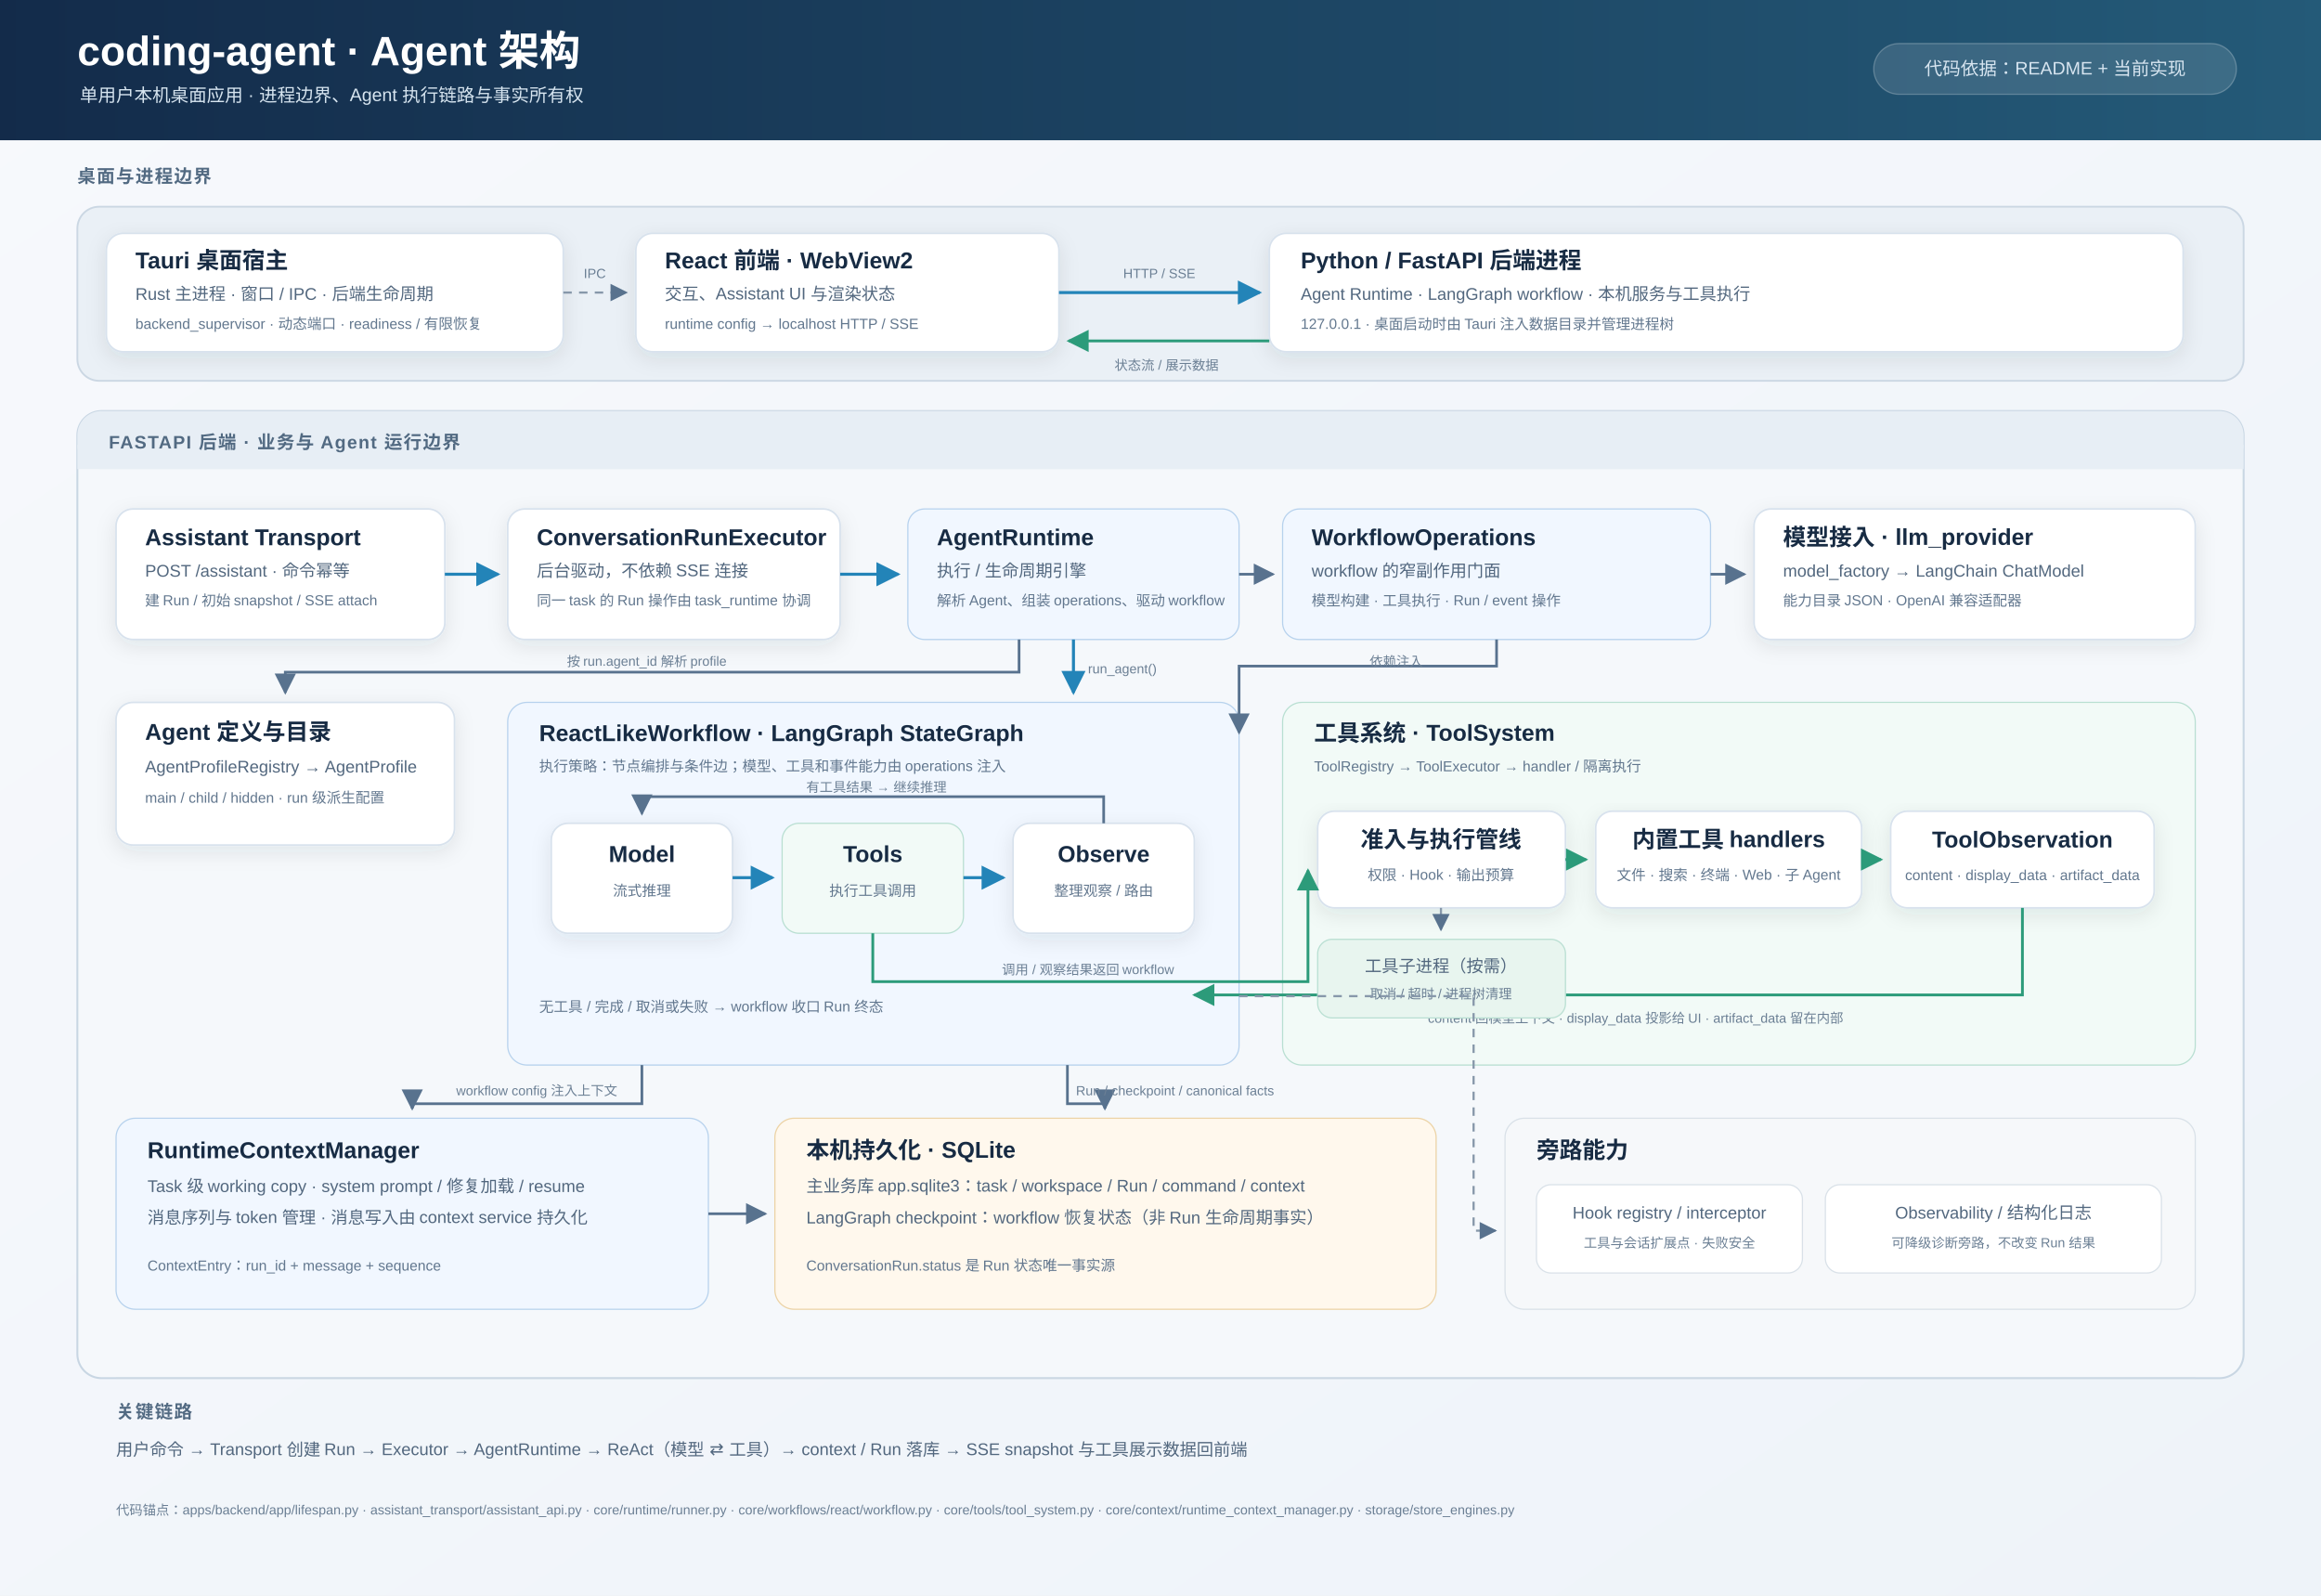
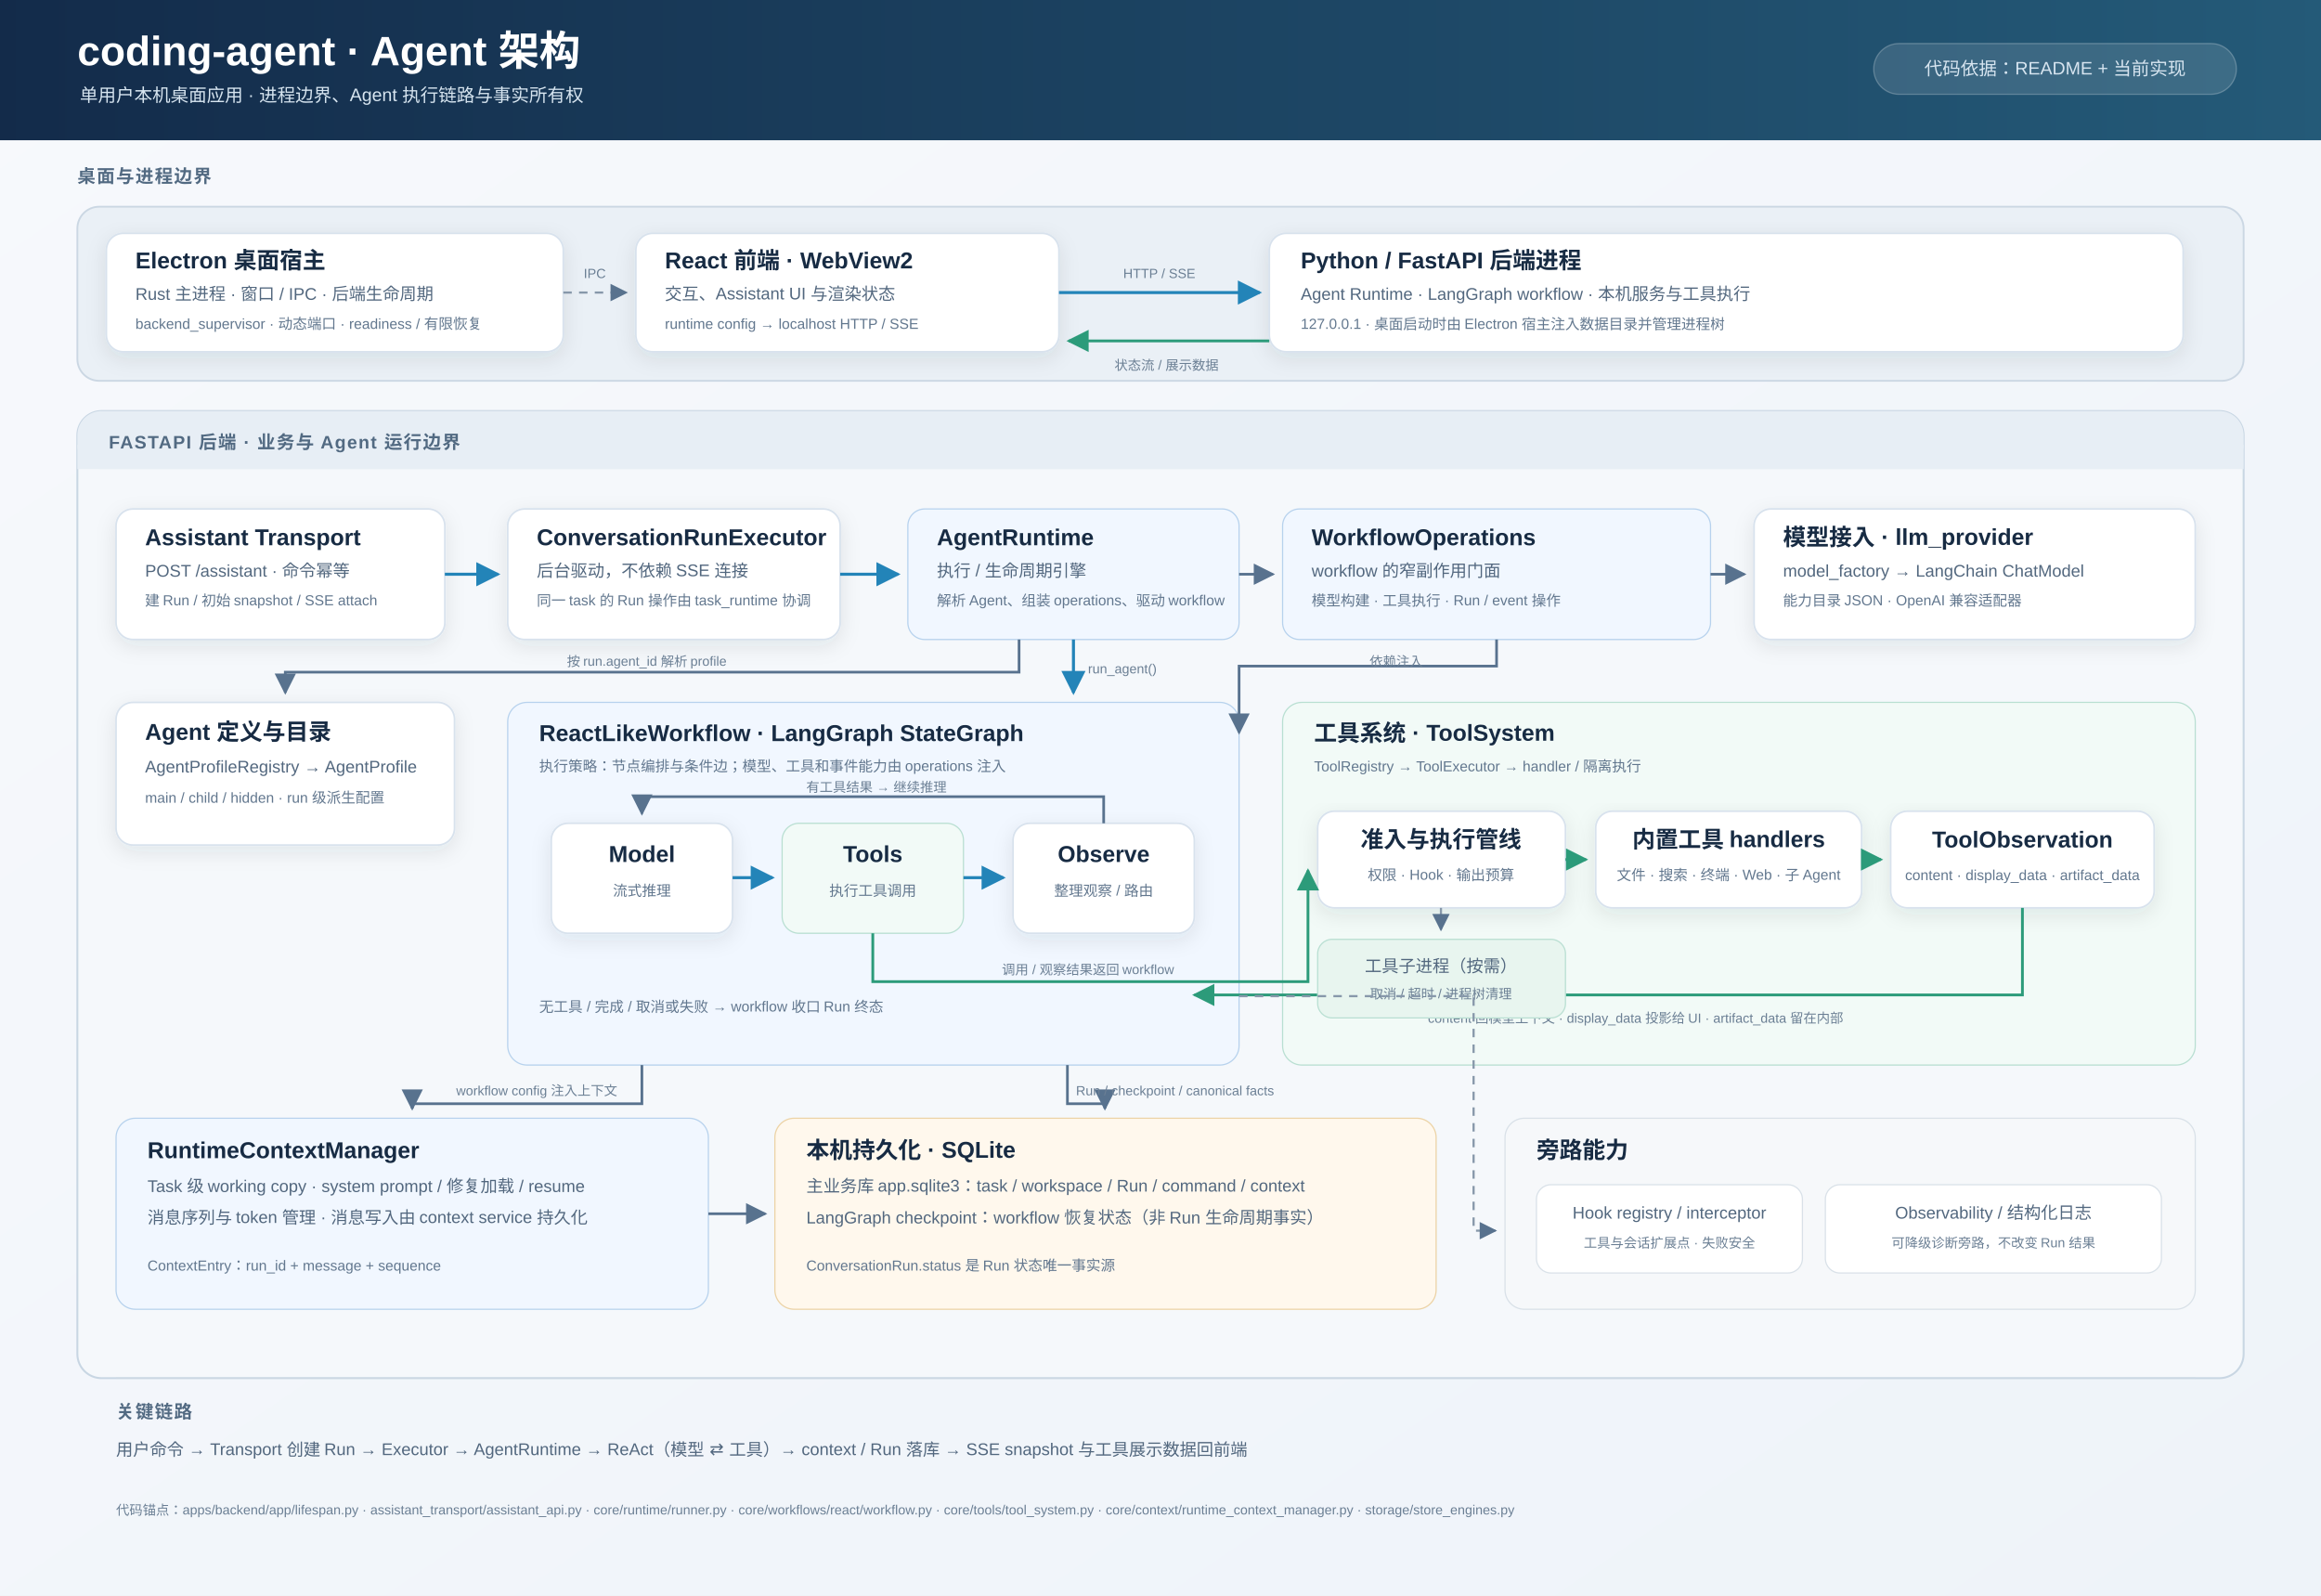
<svg xmlns="http://www.w3.org/2000/svg" width="1920" height="1320" viewBox="0 0 1920 1320" role="img" aria-labelledby="title desc">
  <defs>
    <linearGradient id="bg" x1="0" y1="0" x2="1" y2="1">
      <stop stop-color="#f7f9fc" />
      <stop offset="1" stop-color="#eef3f9" />
    </linearGradient>
    <linearGradient id="head" x1="0" y1="0" x2="1" y2="0">
      <stop stop-color="#132b4a" />
      <stop offset="1" stop-color="#245a78" />
    </linearGradient>
    <filter id="shadow" x="-15%" y="-15%" width="130%" height="140%">
      <feDropShadow dx="0" dy="5" stdDeviation="8" flood-color="#17324d" flood-opacity=".09" />
    </filter>
    <marker id="arrow" viewBox="0 0 10 10" refX="9" refY="5" markerWidth="8" markerHeight="8" orient="auto-start-reverse">
      <path d="M0 0L10 5L0 10Z" fill="#58728e" />
    </marker>
    <marker id="blueArrow" viewBox="0 0 10 10" refX="9" refY="5" markerWidth="8" markerHeight="8" orient="auto-start-reverse">
      <path d="M0 0L10 5L0 10Z" fill="#2384b8" />
    </marker>
    <marker id="greenArrow" viewBox="0 0 10 10" refX="9" refY="5" markerWidth="8" markerHeight="8" orient="auto-start-reverse">
      <path d="M0 0L10 5L0 10Z" fill="#2c9b7a" />
    </marker>
    <style>
      text{font-family:"Microsoft YaHei UI","Microsoft YaHei",Arial,sans-serif;fill:#172b43}
      .title{font-size:34px;font-weight:700;fill:#fff}.subtitle{font-size:15px;fill:#d7e5f0}
      .zone{font-size:15px;font-weight:700;letter-spacing:1px;fill:#526a82}
      .h{font-size:19px;font-weight:700}.body{font-size:14px;fill:#52677e}.small{font-size:12px;fill:#62778e}
      .tiny{font-size:11px;fill:#6b7f94}.pill{font-size:11px;font-weight:600}
      .card{fill:#fff;stroke:#d8e2ed;stroke-width:1.4;rx:14;filter:url(#shadow)}
      .runtime{fill:#f1f7ff;stroke:#b7d2ed}.tool{fill:#f2faf7;stroke:#b9dfd2}.data{fill:#fff8ed;stroke:#ecd3a6}.muted{fill:#f6f8fa;stroke:#d9e1e8}
      .link{fill:none;stroke:#58728e;stroke-width:2.2;marker-end:url(#arrow)}
      .linkBlue{fill:none;stroke:#2384b8;stroke-width:2.5;marker-end:url(#blueArrow)}
      .linkGreen{fill:none;stroke:#2c9b7a;stroke-width:2.3;marker-end:url(#greenArrow)}
      .dash{fill:none;stroke:#8798aa;stroke-width:1.8;stroke-dasharray:7 6;marker-end:url(#arrow)}
    </style>
  </defs>
  <rect width="1920" height="1320" fill="url(#bg)" />
  <rect x="0" y="0" width="1920" height="116" fill="url(#head)" />
  <text x="64" y="54" class="title">coding-agent · Agent 架构</text>
  <text x="66" y="84" class="subtitle">单用户本机桌面应用  ·  进程边界、Agent 执行链路与事实所有权</text>
  <rect x="1550" y="36" width="300" height="42" rx="21" fill="#ffffff" fill-opacity=".12" stroke="#ffffff" stroke-opacity=".24" />
  <text x="1700" y="62" text-anchor="middle" class="subtitle">代码依据：README + 当前实现</text>
  <text x="64" y="151" class="zone">桌面与进程边界</text>
  <rect x="64" y="171" width="1792" height="144" rx="18" fill="#eaf0f6" stroke="#cbd7e3" stroke-width="1.5" />
  <rect x="88" y="193" width="378" height="98" class="card" />
-   <text x="112" y="222" class="h">Tauri 桌面宿主</text>
+   <text x="112" y="222" class="h">Electron 桌面宿主</text>
  <text x="112" y="248" class="body">Rust 主进程 · 窗口 / IPC · 后端生命周期</text>
  <text x="112" y="272" class="small">backend_supervisor · 动态端口 · readiness / 有限恢复</text>
  <rect x="526" y="193" width="350" height="98" class="card" />
  <text x="550" y="222" class="h">React 前端 · WebView2</text>
  <text x="550" y="248" class="body">交互、Assistant UI 与渲染状态</text>
  <text x="550" y="272" class="small">runtime config → localhost HTTP / SSE</text>
  <rect x="1050" y="193" width="756" height="98" class="card" />
  <text x="1076" y="222" class="h">Python / FastAPI 后端进程</text>
  <text x="1076" y="248" class="body">Agent Runtime · LangGraph workflow · 本机服务与工具执行</text>
-   <text x="1076" y="272" class="small">127.0.0.1 · 桌面启动时由 Tauri 注入数据目录并管理进程树</text>
+   <text x="1076" y="272" class="small">127.0.0.1 · 桌面启动时由 Electron 宿主注入数据目录并管理进程树</text>
  <path d="M466 242H518" class="dash" />
  <text x="492" y="230" text-anchor="middle" class="tiny">IPC</text>
  <path d="M876 242H1042" class="linkBlue" />
  <text x="959" y="230" text-anchor="middle" class="tiny">HTTP / SSE</text>
  <path d="M1050 282H884" class="linkGreen" />
  <text x="965" y="306" text-anchor="middle" class="tiny">状态流 / 展示数据</text>
  <rect x="64" y="340" width="1792" height="800" rx="20" fill="#f5f8fb" stroke="#c8d6e3" stroke-width="1.6" />
  <rect x="64" y="340" width="1792" height="48" rx="20" fill="#e7eef5" />
  <path d="M64 368v20h1792v-20" fill="#e7eef5" />
  <text x="90" y="371" class="zone">FASTAPI 后端 · 业务与 Agent 运行边界</text>
  <rect x="96" y="421" width="272" height="108" class="card" />
  <text x="120" y="451" class="h">Assistant Transport</text>
  <text x="120" y="477" class="body">POST /assistant · 命令幂等</text>
  <text x="120" y="501" class="small">建 Run / 初始 snapshot / SSE attach</text>
  <rect x="420" y="421" width="275" height="108" class="card" />
  <text x="444" y="451" class="h">ConversationRunExecutor</text>
  <text x="444" y="477" class="body">后台驱动，不依赖 SSE 连接</text>
  <text x="444" y="501" class="small">同一 task 的 Run 操作由 task_runtime 协调</text>
  <rect x="751" y="421" width="274" height="108" class="runtime" rx="14" />
  <text x="775" y="451" class="h">AgentRuntime</text>
  <text x="775" y="477" class="body">执行 / 生命周期引擎</text>
  <text x="775" y="501" class="small">解析 Agent、组装 operations、驱动 workflow</text>
  <path d="M368 475H412" class="linkBlue" />
  <path d="M695 475H743" class="linkBlue" />
  <rect x="96" y="581" width="280" height="118" class="card" />
  <text x="120" y="612" class="h">Agent 定义与目录</text>
  <text x="120" y="639" class="body">AgentProfileRegistry → AgentProfile</text>
  <text x="120" y="664" class="small">main / child / hidden · run 级派生配置</text>
  <path d="M843 529V556H236V573" class="link" />
  <text x="535" y="551" text-anchor="middle" class="tiny">按 run.agent_id 解析 profile</text>
  <rect x="420" y="581" width="605" height="300" class="runtime" rx="16" />
  <text x="446" y="613" class="h">ReactLikeWorkflow · LangGraph StateGraph</text>
  <text x="446" y="638" class="small">执行策略：节点编排与条件边；模型、工具和事件能力由 operations 注入</text>
  <rect x="456" y="681" width="150" height="91" class="card" />
  <text x="531" y="713" text-anchor="middle" class="h">Model</text>
  <text x="531" y="741" text-anchor="middle" class="small">流式推理</text>
  <rect x="647" y="681" width="150" height="91" class="tool" rx="14" />
  <text x="722" y="713" text-anchor="middle" class="h">Tools</text>
  <text x="722" y="741" text-anchor="middle" class="small">执行工具调用</text>
  <rect x="838" y="681" width="150" height="91" class="card" />
  <text x="913" y="713" text-anchor="middle" class="h">Observe</text>
  <text x="913" y="741" text-anchor="middle" class="small">整理观察 / 路由</text>
  <path d="M606 726H639" class="linkBlue" />
  <path d="M797 726H830" class="linkBlue" />
  <path d="M913 681V659H531V673" class="link" />
  <text x="725" y="655" text-anchor="middle" class="tiny">有工具结果 → 继续推理</text>
  <text x="446" y="837" class="small">无工具 / 完成 / 取消或失败 → workflow 收口 Run 终态</text>
  <path d="M888 529V573" class="linkBlue" />
  <text x="900" y="557" class="tiny">run_agent()</text>
  <rect x="1061" y="421" width="354" height="108" class="runtime" rx="14" />
  <text x="1085" y="451" class="h">WorkflowOperations</text>
  <text x="1085" y="477" class="body">workflow 的窄副作用门面</text>
  <text x="1085" y="501" class="small">模型构建 · 工具执行 · Run / event 操作</text>
  <path d="M1025 475H1053" class="link" />
  <path d="M1238 529V551H1025V606" class="link" />
  <text x="1155" y="551" text-anchor="middle" class="tiny">依赖注入</text>
  <rect x="1451" y="421" width="365" height="108" class="card" />
  <text x="1475" y="451" class="h">模型接入 · llm_provider</text>
  <text x="1475" y="477" class="body">model_factory → LangChain ChatModel</text>
  <text x="1475" y="501" class="small">能力目录 JSON · OpenAI 兼容适配器</text>
  <path d="M1415 475H1443" class="link" />
  <rect x="1061" y="581" width="755" height="300" class="tool" rx="16" />
  <text x="1087" y="613" class="h">工具系统 · ToolSystem</text>
  <text x="1087" y="638" class="small">ToolRegistry → ToolExecutor → handler / 隔离执行</text>
  <rect x="1090" y="671" width="205" height="80" class="card" />
  <text x="1192" y="701" text-anchor="middle" class="h">准入与执行管线</text>
  <text x="1192" y="728" text-anchor="middle" class="small">权限 · Hook · 输出预算</text>
  <rect x="1320" y="671" width="220" height="80" class="card" />
  <text x="1430" y="701" text-anchor="middle" class="h">内置工具 handlers</text>
  <text x="1430" y="728" text-anchor="middle" class="small">文件 · 搜索 · 终端 · Web · 子 Agent</text>
  <rect x="1564" y="671" width="218" height="80" class="card" />
  <text x="1673" y="701" text-anchor="middle" class="h">ToolObservation</text>
  <text x="1673" y="728" text-anchor="middle" class="small">content · display_data · artifact_data</text>
  <path d="M1295 711H1312" class="linkGreen" />
  <path d="M1540 711H1556" class="linkGreen" />
  <path d="M722 772V812H1082V720" class="linkGreen" />
  <text x="900" y="806" text-anchor="middle" class="tiny">调用 / 观察结果返回 workflow</text>
  <path d="M1673 751V823H988" class="linkGreen" />
  <text x="1353" y="846" text-anchor="middle" class="tiny">content 回模型上下文 · display_data 投影给 UI · artifact_data 留在内部</text>
  <rect x="1090" y="777" width="205" height="65" rx="12" fill="#e8f5ef" stroke="#b9dfd2" />
  <text x="1192" y="804" text-anchor="middle" class="body">工具子进程（按需）</text>
  <text x="1192" y="826" text-anchor="middle" class="tiny">取消 / 超时 / 进程树清理</text>
  <path d="M1192 751V769" class="dash" />
  <rect x="96" y="925" width="490" height="158" class="runtime" rx="16" />
  <text x="122" y="958" class="h">RuntimeContextManager</text>
  <text x="122" y="986" class="body">Task 级 working copy · system prompt / 修复加载 / resume</text>
  <text x="122" y="1012" class="body">消息序列与 token 管理 · 消息写入由 context service 持久化</text>
  <text x="122" y="1051" class="small">ContextEntry：run_id + message + sequence</text>
  <path d="M531 881V913H341V917" class="link" />
  <text x="444" y="906" text-anchor="middle" class="tiny">workflow config 注入上下文</text>
  <rect x="641" y="925" width="547" height="158" class="data" rx="16" />
  <text x="667" y="958" class="h">本机持久化 · SQLite</text>
  <text x="667" y="986" class="body">主业务库 app.sqlite3：task / workspace / Run / command / context</text>
  <text x="667" y="1012" class="body">LangGraph checkpoint：workflow 恢复状态（非 Run 生命周期事实）</text>
  <text x="667" y="1051" class="small">ConversationRun.status 是 Run 状态唯一事实源</text>
  <path d="M586 1004H633" class="link" />
  <path d="M883 881V913H914V917" class="link" />
  <text x="972" y="906" text-anchor="middle" class="tiny">Run / checkpoint / canonical facts</text>
  <rect x="1245" y="925" width="571" height="158" class="muted" rx="16" />
  <text x="1271" y="958" class="h">旁路能力</text>
  <rect x="1271" y="980" width="220" height="73" rx="12" fill="#fff" stroke="#d9e1e8" />
  <text x="1381" y="1008" text-anchor="middle" class="body">Hook registry / interceptor</text>
  <text x="1381" y="1032" text-anchor="middle" class="tiny">工具与会话扩展点 · 失败安全</text>
  <rect x="1510" y="980" width="278" height="73" rx="12" fill="#fff" stroke="#d9e1e8" />
  <text x="1649" y="1008" text-anchor="middle" class="body">Observability / 结构化日志</text>
  <text x="1649" y="1032" text-anchor="middle" class="tiny">可降级诊断旁路，不改变 Run 结果</text>
  <path d="M1025 824H1219V1018H1237" class="dash" />
  <path d="M96 1140H1816" stroke="#cbd7e3" stroke-width="1" />
  <text x="96" y="1173" class="zone">关键链路</text>
  <text x="96" y="1204" class="body">用户命令 → Transport 创建 Run → Executor → AgentRuntime → ReAct（模型 ⇄ 工具）→ context / Run 落库 → SSE snapshot 与工具展示数据回前端</text>
  <text x="96" y="1253" class="tiny">代码锚点：apps/backend/app/lifespan.py · assistant_transport/assistant_api.py · core/runtime/runner.py · core/workflows/react/workflow.py · core/tools/tool_system.py · core/context/runtime_context_manager.py · storage/store_engines.py</text>
</svg>
